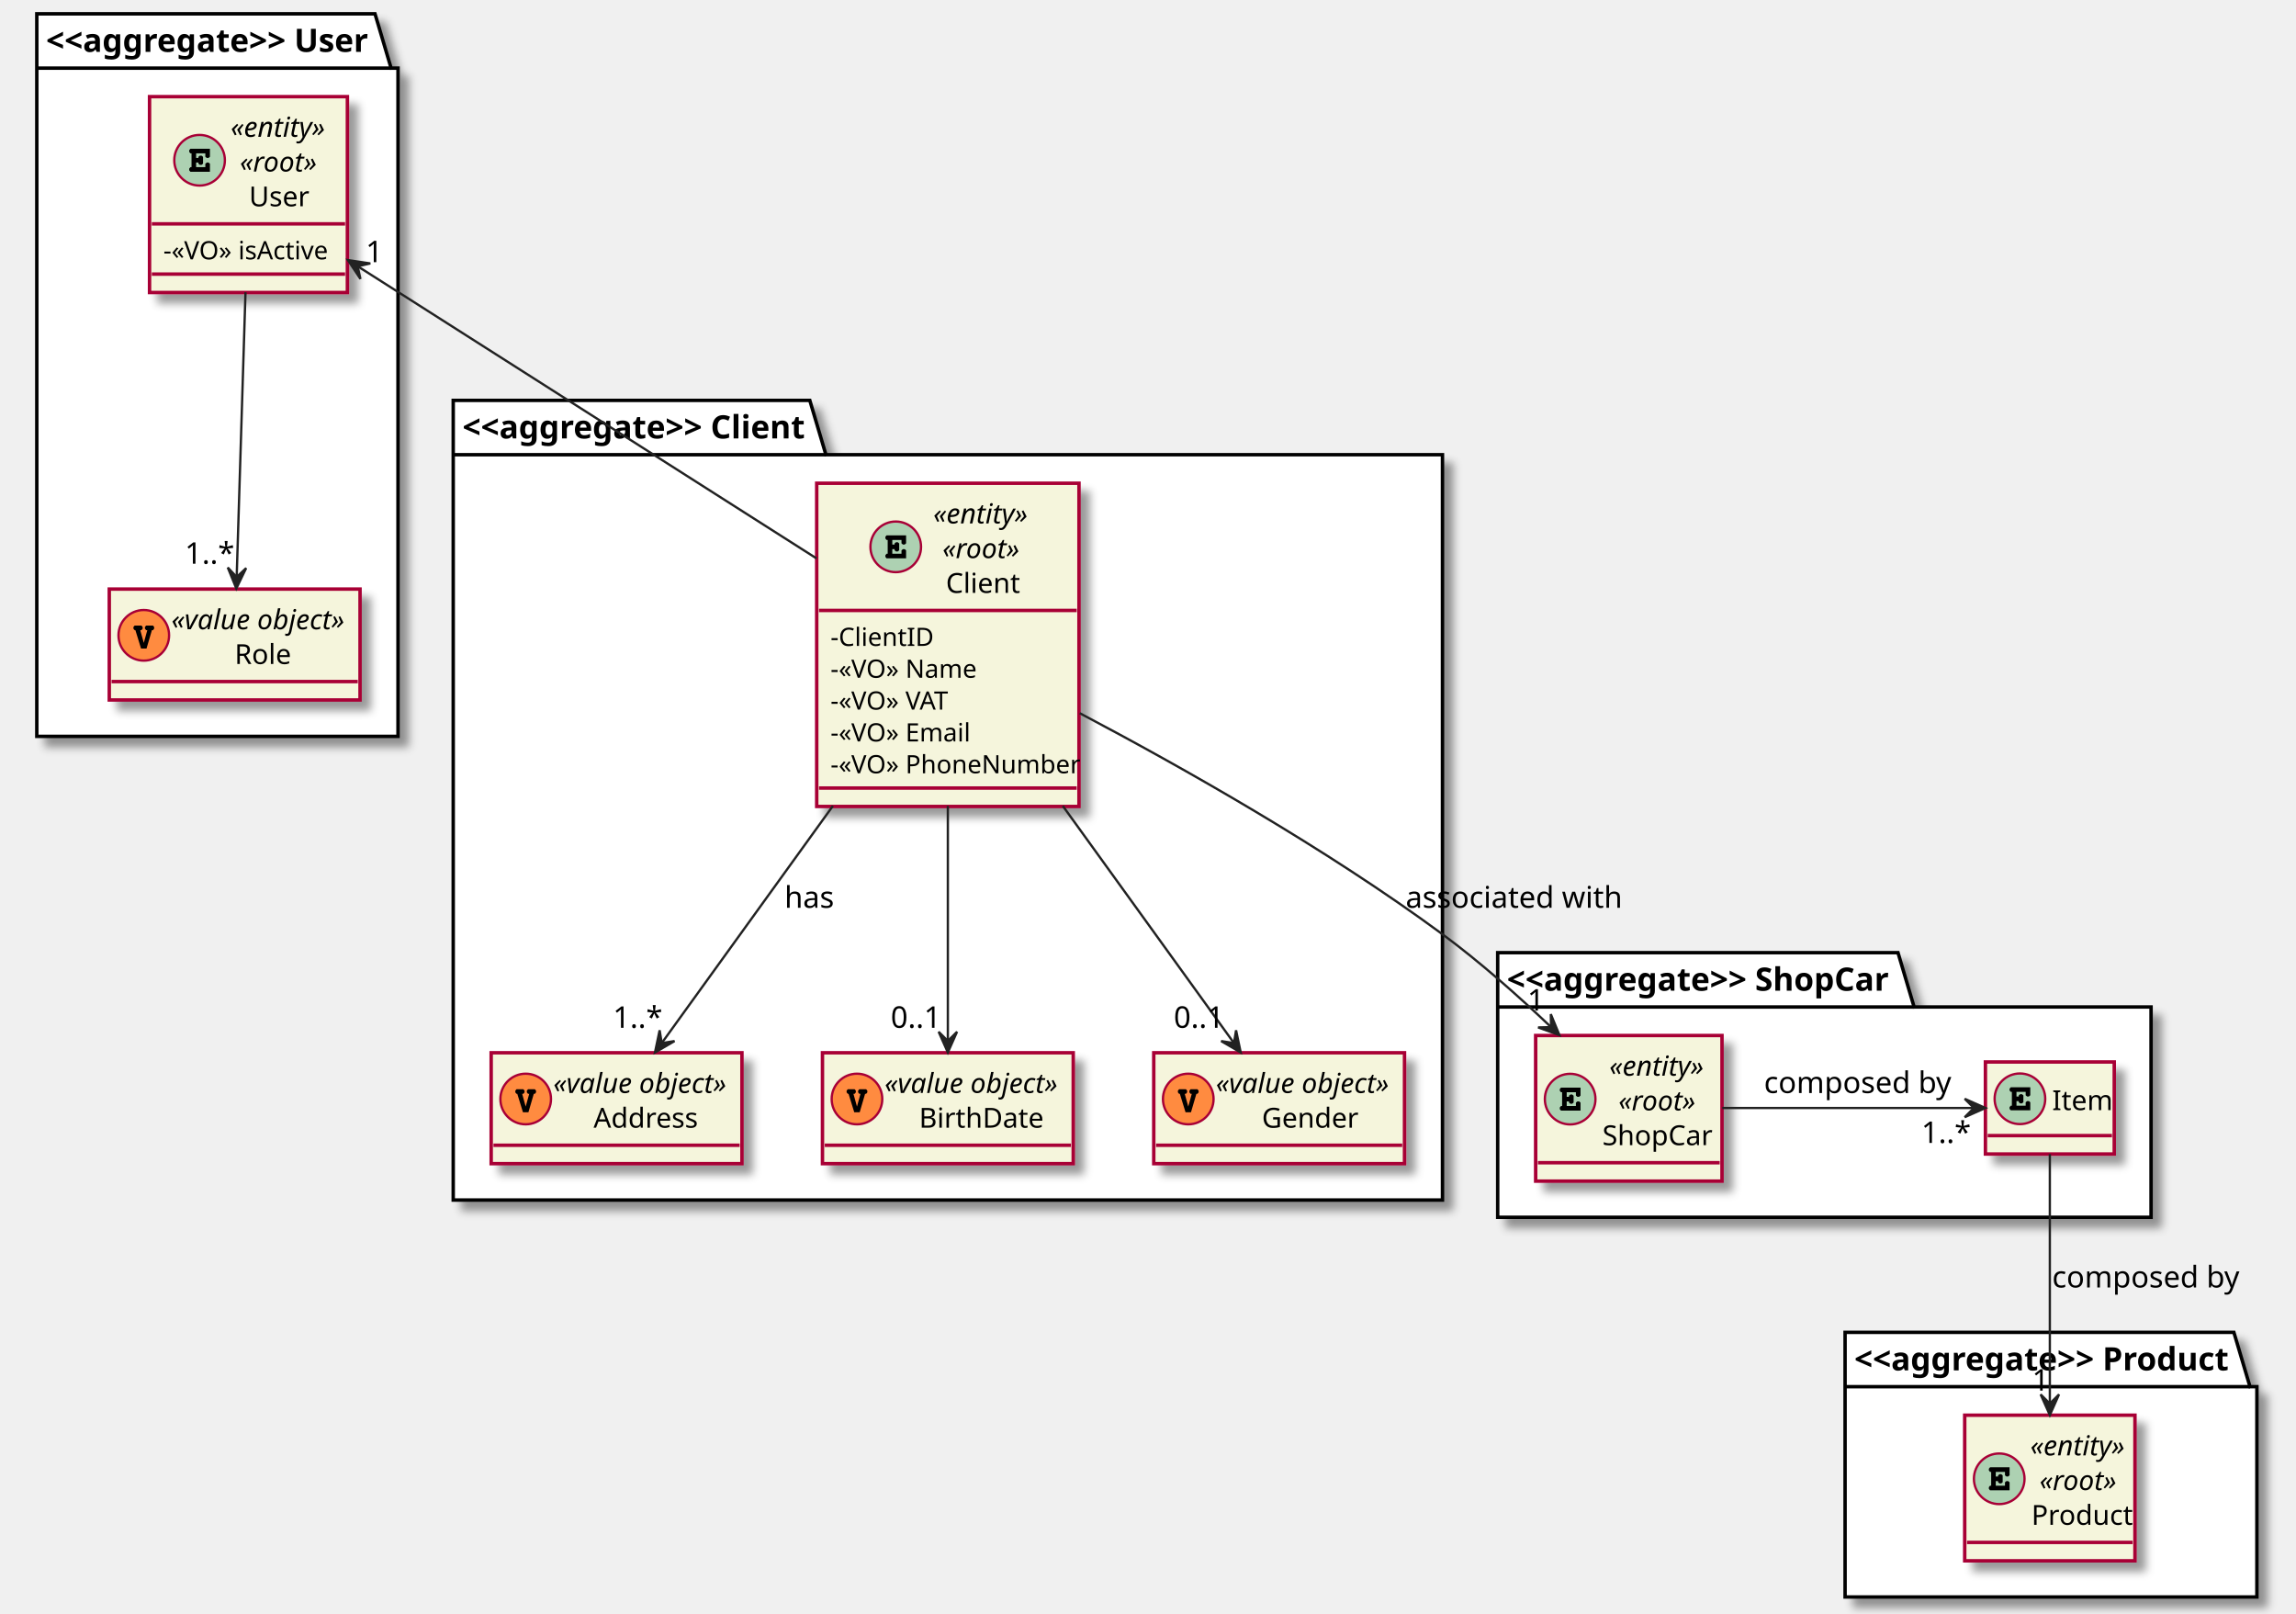
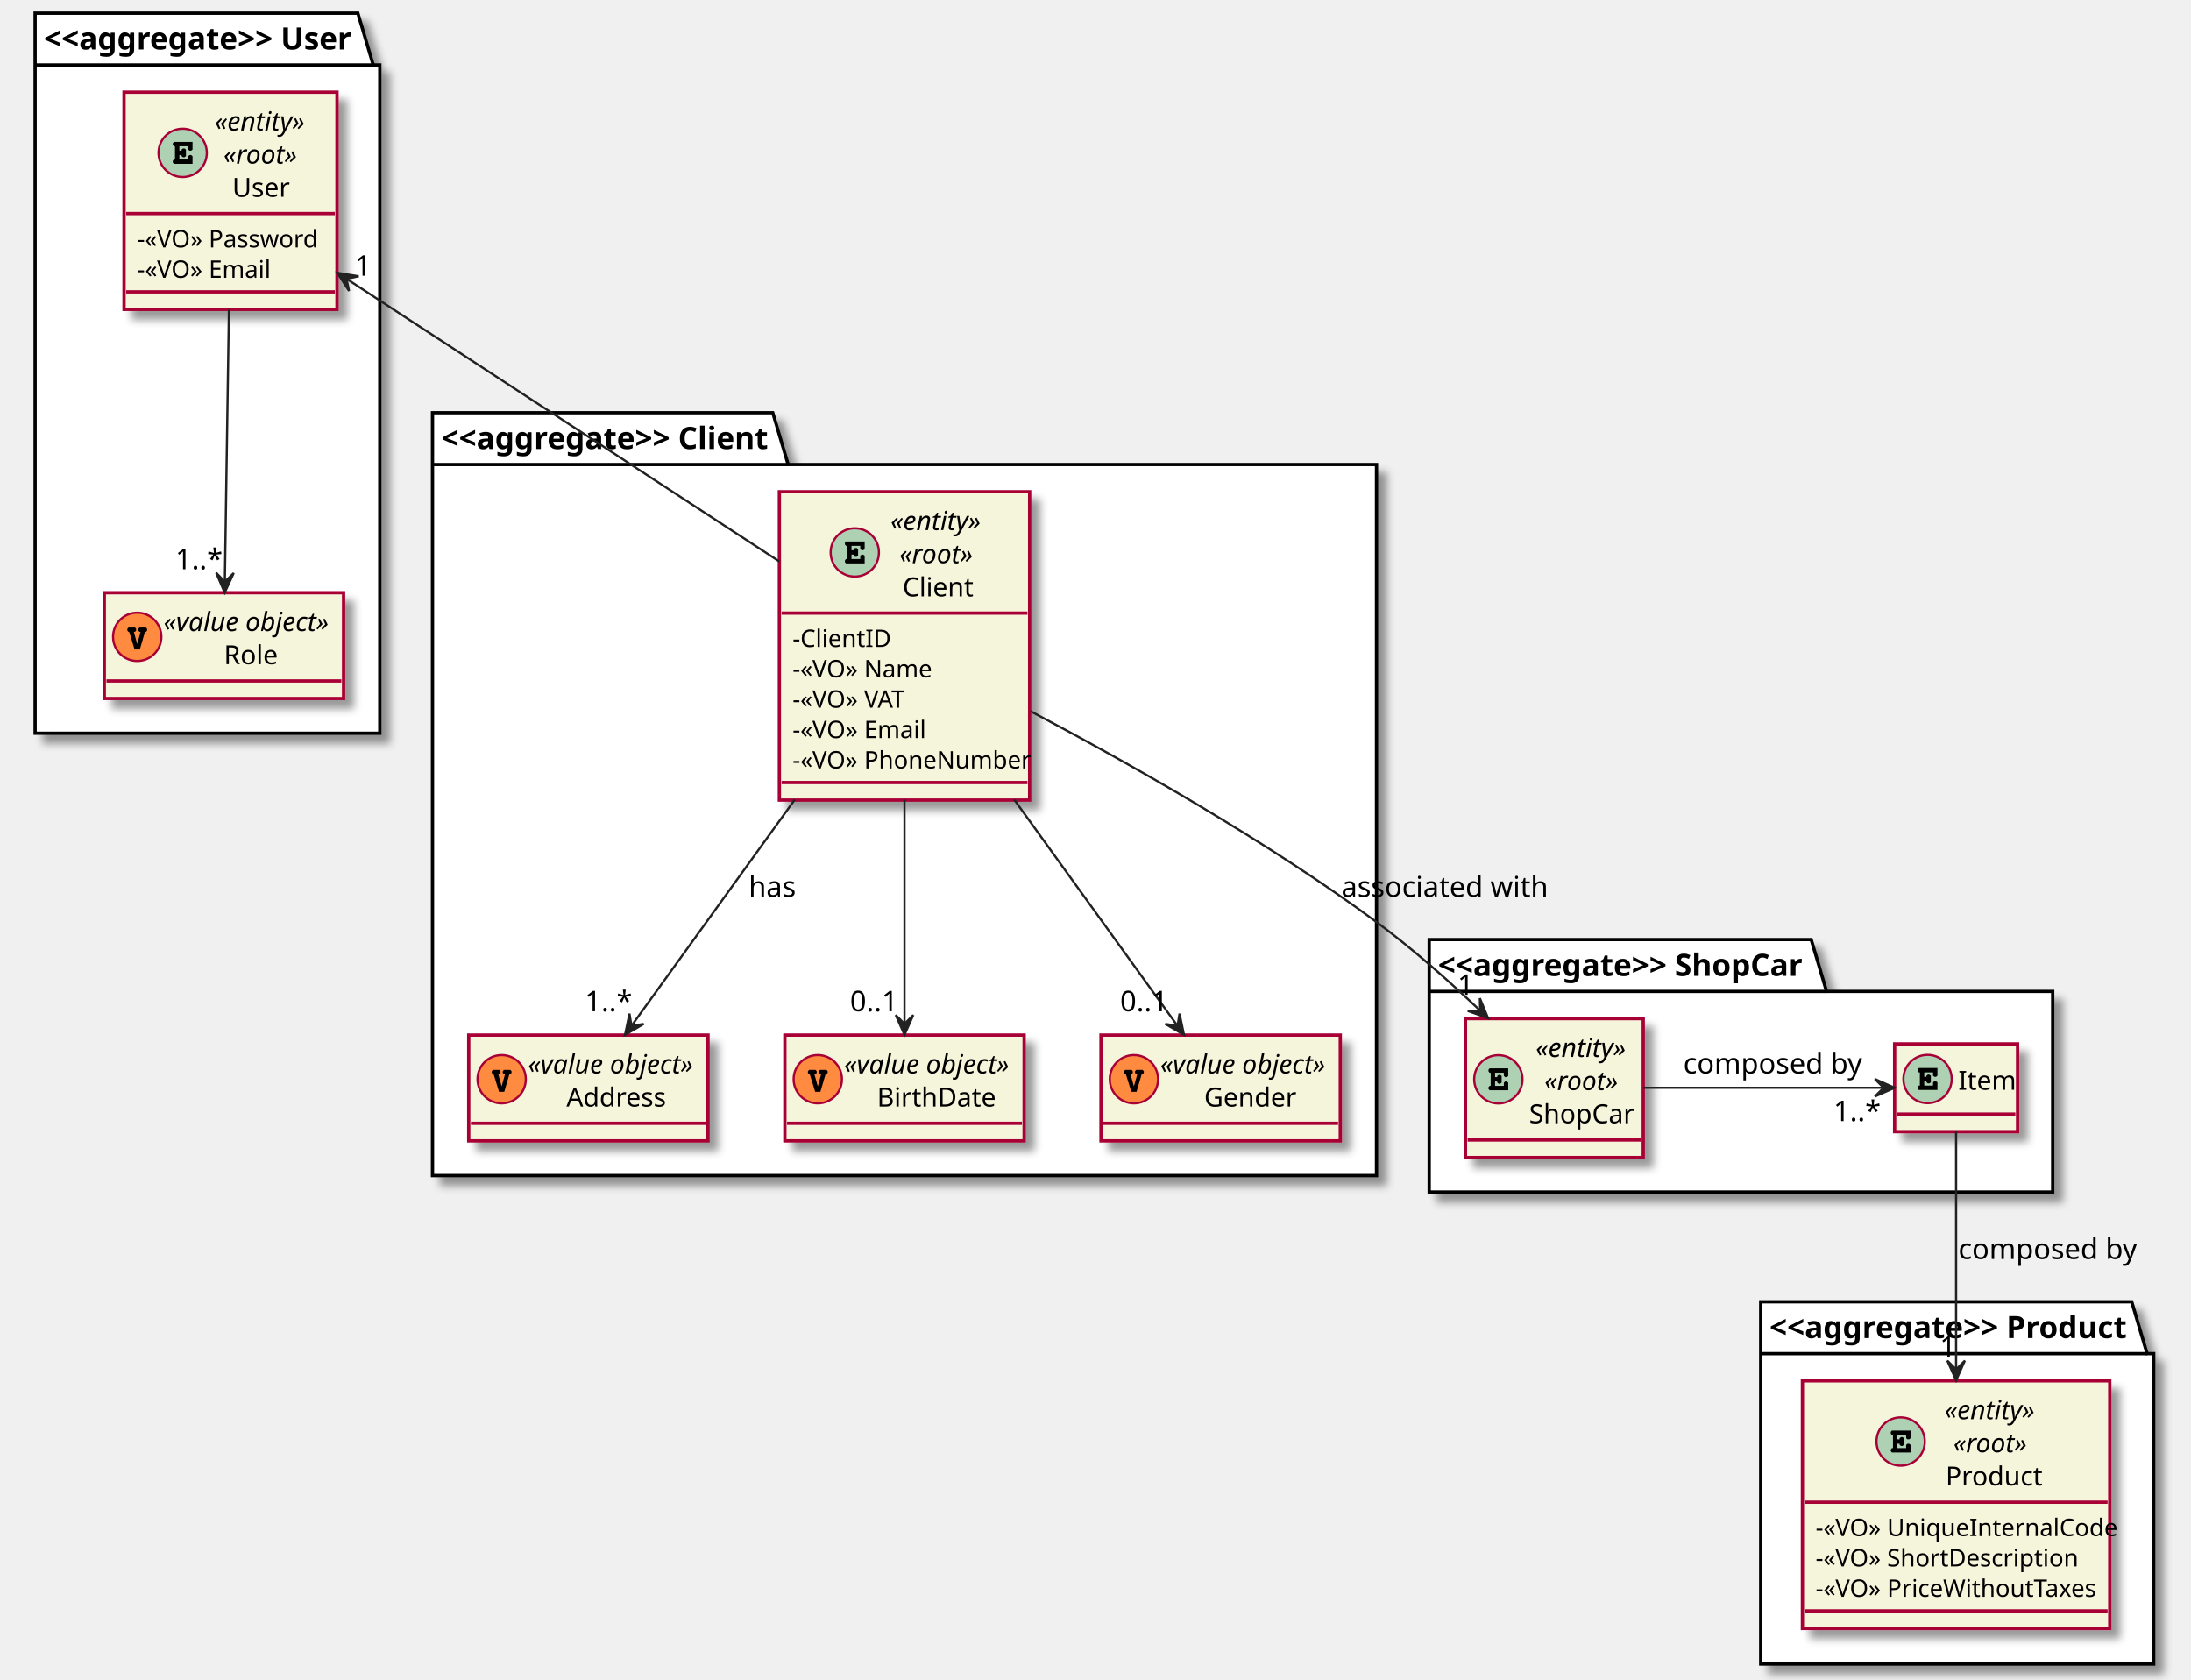
- <svg xmlns="http://www.w3.org/2000/svg" contentScriptType="application/ecmascript" contentStyleType="text/css" height="701px" preserveAspectRatio="none" style="width:998px;height:701px;" version="1.1" viewBox="0 0 998 701" width="998px" zoomAndPan="magnify">
+ <svg xmlns="http://www.w3.org/2000/svg" contentScriptType="application/ecmascript" contentStyleType="text/css" height="765px" preserveAspectRatio="none" style="width:998px;height:765px;" version="1.1" viewBox="0 0 998 765" width="998px" zoomAndPan="magnify">
  <defs>
-     <filter height="300%" id="fr0ctg2lsbfv1" width="300%" x="-1" y="-1">
+     <filter height="300%" id="fltja8o0c5t4n" width="300%" x="-1" y="-1">
      <feGaussianBlur result="blurOut" stdDeviation="2.0" />
      <feColorMatrix in="blurOut" result="blurOut2" type="matrix" values="0 0 0 0 0 0 0 0 0 0 0 0 0 0 0 0 0 0 .4 0" />
      <feOffset dx="4.0" dy="4.0" in="blurOut2" result="blurOut3" />
      <feBlend in="SourceGraphic" in2="blurOut3" mode="normal" />
    </filter>
  </defs>
  <g>
-     <polygon fill="#FFFFFF" filter="url(#fr0ctg2lsbfv1)" points="16,6,163,6,170,29.609,173,29.609,173,320,16,320,16,6" style="stroke:#000000;stroke-width:1.5;" />
+     <polygon fill="#FFFFFF" filter="url(#fltja8o0c5t4n)" points="16,6,163,6,170,29.609,173,29.609,173,334,16,334,16,6" style="stroke:#000000;stroke-width:1.5;" />
    <line style="stroke:#000000;stroke-width:1.5;" x1="16" x2="170" y1="29.609" y2="29.609" />
    <text fill="#000000" font-family="sans-serif" font-size="14" font-weight="bold" lengthAdjust="spacing" textLength="141" x="20" y="22.533">&lt;&lt;aggregate&gt;&gt; User</text>
-     <polygon fill="#FFFFFF" filter="url(#fr0ctg2lsbfv1)" points="197,174,352,174,359,197.609,627,197.609,627,521.5,197,521.5,197,174" style="stroke:#000000;stroke-width:1.5;" />
-     <line style="stroke:#000000;stroke-width:1.5;" x1="197" x2="359" y1="197.609" y2="197.609" />
-     <text fill="#000000" font-family="sans-serif" font-size="14" font-weight="bold" lengthAdjust="spacing" textLength="149" x="201" y="190.533">&lt;&lt;aggregate&gt;&gt; Client</text>
-     <polygon fill="#FFFFFF" filter="url(#fr0ctg2lsbfv1)" points="651,414,825,414,832,437.609,935,437.609,935,529,651,529,651,414" style="stroke:#000000;stroke-width:1.5;" />
-     <line style="stroke:#000000;stroke-width:1.5;" x1="651" x2="832" y1="437.609" y2="437.609" />
-     <text fill="#000000" font-family="sans-serif" font-size="14" font-weight="bold" lengthAdjust="spacing" textLength="168" x="655" y="430.533">&lt;&lt;aggregate&gt;&gt; ShopCar</text>
-     <polygon fill="#FFFFFF" filter="url(#fr0ctg2lsbfv1)" points="802,579,971,579,978,602.609,981,602.609,981,694,802,694,802,579" style="stroke:#000000;stroke-width:1.5;" />
-     <line style="stroke:#000000;stroke-width:1.5;" x1="802" x2="978" y1="602.609" y2="602.609" />
-     <text fill="#000000" font-family="sans-serif" font-size="14" font-weight="bold" lengthAdjust="spacing" textLength="163" x="806" y="595.533">&lt;&lt;aggregate&gt;&gt; Product</text>
-     <rect codeLine="15" fill="#F5F5DC" filter="url(#fr0ctg2lsbfv1)" height="85.117" id="User" style="stroke:#A80036;stroke-width:1.5;" width="86" x="65" y="42" />
-     <ellipse cx="86.75" cy="69.641" fill="#ADD1B2" rx="11" ry="11" style="stroke:#A80036;stroke-width:1.0;" />
-     <path d="M85.25,70.641 L85.25,72.641 L89.25,72.641 L89.25,71.641 L89.25,71.156 L89.875,70.641 L90.25,70.641 L90.625,70.641 L91.25,71.156 L91.25,71.641 L91.25,74.641 L83.25,74.641 L82.766,74.641 L82.25,74.016 L82.25,73.641 L82.25,73.266 L82.766,72.641 L83.25,72.641 L83.25,72.641 L83.25,66.641 L83.25,66.641 L82.766,66.641 L82.25,66.016 L82.25,65.641 L82.25,65.266 L82.766,64.641 L83.25,64.641 L91.25,64.641 L91.25,67.641 L91.25,68.125 L90.625,68.641 L90.25,68.641 L89.875,68.641 L89.25,68.125 L89.25,67.641 L89.25,66.641 L85.25,66.641 L85.25,68.641 L86.25,68.641 L86.25,68.156 L86.25,68.156 L86.875,67.641 L87.25,67.641 L87.625,67.641 L88.25,68.156 L88.25,68.641 L88.25,70.641 L88.25,71.125 L87.625,71.641 L87.625,71.641 L87.25,71.641 L86.875,71.641 L86.25,71.125 L86.25,71.125 L86.25,70.641 L85.25,70.641 Z " fill="#000000" />
-     <text fill="#000000" font-family="sans-serif" font-size="12" font-style="italic" lengthAdjust="spacing" textLength="43" x="100.25" y="59.457">«entity»</text>
-     <text fill="#000000" font-family="sans-serif" font-size="12" font-style="italic" lengthAdjust="spacing" textLength="35" x="104.25" y="74.551">«root»</text>
-     <text fill="#000000" font-family="sans-serif" font-size="12" lengthAdjust="spacing" textLength="27" x="108.25" y="89.644">User</text>
-     <line style="stroke:#A80036;stroke-width:1.5;" x1="66" x2="150" y1="97.281" y2="97.281" />
-     <text fill="#000000" font-family="sans-serif" font-size="11" lengthAdjust="spacing" textLength="74" x="71" y="112.7">-«VO» isActive</text>
-     <line style="stroke:#A80036;stroke-width:1.5;" x1="66" x2="150" y1="119.117" y2="119.117" />
-     <rect codeLine="19" fill="#F5F5DC" filter="url(#fr0ctg2lsbfv1)" height="48.188" id="Role" style="stroke:#A80036;stroke-width:1.5;" width="109" x="47.5" y="256" />
-     <ellipse cx="62.5" cy="276.094" fill="#FF8B40" rx="11" ry="11" style="stroke:#A80036;stroke-width:1.0;" />
-     <path d="M62.5,279.375 L64.031,273.844 L64.031,273.844 L63.516,273.844 L63,273.219 L63,272.844 L63,272.469 L63.516,271.844 L64.031,271.844 L65.906,271.844 L66.484,271.844 L67,272.469 L67,272.844 L67,273.219 L66.484,273.844 L66.484,273.844 L66.031,273.844 L63.688,281.844 L61.312,281.844 L58.844,273.844 L58.516,273.844 L58.516,273.844 L58,273.219 L58,272.844 L58,272.469 L58.516,271.844 L59.094,271.844 L60.969,271.844 L61.484,271.844 L62,272.469 L62,272.844 L62,273.219 L61.484,273.844 L60.969,273.844 L60.969,273.844 L62.5,279.375 Z " fill="#000000" />
-     <text fill="#000000" font-family="sans-serif" font-size="12" font-style="italic" lengthAdjust="spacing" textLength="81" x="74.5" y="273.457">«value object»</text>
-     <text fill="#000000" font-family="sans-serif" font-size="12" lengthAdjust="spacing" textLength="26" x="102" y="288.551">Role</text>
-     <line style="stroke:#A80036;stroke-width:1.5;" x1="48.5" x2="155.5" y1="296.188" y2="296.188" />
-     <rect codeLine="28" fill="#F5F5DC" filter="url(#fr0ctg2lsbfv1)" height="140.461" id="Client" style="stroke:#A80036;stroke-width:1.5;" width="114" x="355" y="210" />
-     <ellipse cx="389.35" cy="237.641" fill="#ADD1B2" rx="11" ry="11" style="stroke:#A80036;stroke-width:1.0;" />
-     <path d="M387.85,238.641 L387.85,240.641 L391.85,240.641 L391.85,239.641 L391.85,239.156 L392.475,238.641 L392.85,238.641 L393.225,238.641 L393.85,239.156 L393.85,239.641 L393.85,242.641 L385.85,242.641 L385.366,242.641 L384.85,242.016 L384.85,241.641 L384.85,241.266 L385.366,240.641 L385.85,240.641 L385.85,240.641 L385.85,234.641 L385.85,234.641 L385.366,234.641 L384.85,234.016 L384.85,233.641 L384.85,233.266 L385.366,232.641 L385.85,232.641 L393.85,232.641 L393.85,235.641 L393.85,236.125 L393.225,236.641 L392.85,236.641 L392.475,236.641 L391.85,236.125 L391.85,235.641 L391.85,234.641 L387.85,234.641 L387.85,236.641 L388.85,236.641 L388.85,236.156 L388.85,236.156 L389.475,235.641 L389.85,235.641 L390.225,235.641 L390.85,236.156 L390.85,236.641 L390.85,238.641 L390.85,239.125 L390.225,239.641 L390.225,239.641 L389.85,239.641 L389.475,239.641 L388.85,239.125 L388.85,239.125 L388.85,238.641 L387.85,238.641 Z " fill="#000000" />
-     <text fill="#000000" font-family="sans-serif" font-size="12" font-style="italic" lengthAdjust="spacing" textLength="43" x="405.65" y="227.457">«entity»</text>
-     <text fill="#000000" font-family="sans-serif" font-size="12" font-style="italic" lengthAdjust="spacing" textLength="35" x="409.65" y="242.551">«root»</text>
-     <text fill="#000000" font-family="sans-serif" font-size="12" lengthAdjust="spacing" textLength="32" x="411.15" y="257.644">Client</text>
-     <line style="stroke:#A80036;stroke-width:1.5;" x1="356" x2="468" y1="265.281" y2="265.281" />
-     <text fill="#000000" font-family="sans-serif" font-size="11" lengthAdjust="spacing" textLength="39" x="361" y="280.7">-ClientID</text>
-     <text fill="#000000" font-family="sans-serif" font-size="11" lengthAdjust="spacing" textLength="62" x="361" y="294.536">-«VO» Name</text>
-     <text fill="#000000" font-family="sans-serif" font-size="11" lengthAdjust="spacing" textLength="57" x="361" y="308.372">-«VO» VAT</text>
-     <text fill="#000000" font-family="sans-serif" font-size="11" lengthAdjust="spacing" textLength="59" x="361" y="322.208">-«VO» Email</text>
-     <text fill="#000000" font-family="sans-serif" font-size="11" lengthAdjust="spacing" textLength="102" x="361" y="336.044">-«VO» PhoneNumber</text>
-     <line style="stroke:#A80036;stroke-width:1.5;" x1="356" x2="468" y1="342.461" y2="342.461" />
-     <rect codeLine="53" fill="#F5F5DC" filter="url(#fr0ctg2lsbfv1)" height="48.188" id="Address" style="stroke:#A80036;stroke-width:1.5;" width="109" x="213.5" y="457.5" />
-     <ellipse cx="228.5" cy="477.594" fill="#FF8B40" rx="11" ry="11" style="stroke:#A80036;stroke-width:1.0;" />
-     <path d="M228.5,480.875 L230.031,475.344 L230.031,475.344 L229.516,475.344 L229,474.719 L229,474.344 L229,473.969 L229.516,473.344 L230.031,473.344 L231.906,473.344 L232.484,473.344 L233,473.969 L233,474.344 L233,474.719 L232.484,475.344 L232.484,475.344 L232.031,475.344 L229.688,483.344 L227.312,483.344 L224.844,475.344 L224.516,475.344 L224.516,475.344 L224,474.719 L224,474.344 L224,473.969 L224.516,473.344 L225.094,473.344 L226.969,473.344 L227.484,473.344 L228,473.969 L228,474.344 L228,474.719 L227.484,475.344 L226.969,475.344 L226.969,475.344 L228.5,480.875 Z " fill="#000000" />
-     <text fill="#000000" font-family="sans-serif" font-size="12" font-style="italic" lengthAdjust="spacing" textLength="81" x="240.5" y="474.957">«value object»</text>
-     <text fill="#000000" font-family="sans-serif" font-size="12" lengthAdjust="spacing" textLength="46" x="258" y="490.051">Address</text>
-     <line style="stroke:#A80036;stroke-width:1.5;" x1="214.5" x2="321.5" y1="497.688" y2="497.688" />
-     <rect codeLine="51" fill="#F5F5DC" filter="url(#fr0ctg2lsbfv1)" height="48.188" id="BirthDate" style="stroke:#A80036;stroke-width:1.5;" width="109" x="357.5" y="457.5" />
-     <ellipse cx="372.5" cy="477.594" fill="#FF8B40" rx="11" ry="11" style="stroke:#A80036;stroke-width:1.0;" />
-     <path d="M372.5,480.875 L374.031,475.344 L374.031,475.344 L373.516,475.344 L373,474.719 L373,474.344 L373,473.969 L373.516,473.344 L374.031,473.344 L375.906,473.344 L376.484,473.344 L377,473.969 L377,474.344 L377,474.719 L376.484,475.344 L376.484,475.344 L376.031,475.344 L373.688,483.344 L371.312,483.344 L368.844,475.344 L368.516,475.344 L368.516,475.344 L368,474.719 L368,474.344 L368,473.969 L368.516,473.344 L369.094,473.344 L370.969,473.344 L371.484,473.344 L372,473.969 L372,474.344 L372,474.719 L371.484,475.344 L370.969,475.344 L370.969,475.344 L372.5,480.875 Z " fill="#000000" />
-     <text fill="#000000" font-family="sans-serif" font-size="12" font-style="italic" lengthAdjust="spacing" textLength="81" x="384.5" y="474.957">«value object»</text>
-     <text fill="#000000" font-family="sans-serif" font-size="12" lengthAdjust="spacing" textLength="51" x="399.5" y="490.051">BirthDate</text>
-     <line style="stroke:#A80036;stroke-width:1.5;" x1="358.5" x2="465.5" y1="497.688" y2="497.688" />
-     <rect codeLine="52" fill="#F5F5DC" filter="url(#fr0ctg2lsbfv1)" height="48.188" id="Gender" style="stroke:#A80036;stroke-width:1.5;" width="109" x="501.5" y="457.5" />
-     <ellipse cx="516.5" cy="477.594" fill="#FF8B40" rx="11" ry="11" style="stroke:#A80036;stroke-width:1.0;" />
-     <path d="M516.5,480.875 L518.031,475.344 L518.031,475.344 L517.516,475.344 L517,474.719 L517,474.344 L517,473.969 L517.516,473.344 L518.031,473.344 L519.906,473.344 L520.484,473.344 L521,473.969 L521,474.344 L521,474.719 L520.484,475.344 L520.484,475.344 L520.031,475.344 L517.688,483.344 L515.312,483.344 L512.844,475.344 L512.516,475.344 L512.516,475.344 L512,474.719 L512,474.344 L512,473.969 L512.516,473.344 L513.094,473.344 L514.969,473.344 L515.484,473.344 L516,473.969 L516,474.344 L516,474.719 L515.484,475.344 L514.969,475.344 L514.969,475.344 L516.5,480.875 Z " fill="#000000" />
-     <text fill="#000000" font-family="sans-serif" font-size="12" font-style="italic" lengthAdjust="spacing" textLength="81" x="528.5" y="474.957">«value object»</text>
-     <text fill="#000000" font-family="sans-serif" font-size="12" lengthAdjust="spacing" textLength="41" x="548.5" y="490.051">Gender</text>
-     <line style="stroke:#A80036;stroke-width:1.5;" x1="502.5" x2="609.5" y1="497.688" y2="497.688" />
-     <rect codeLine="43" fill="#F5F5DC" filter="url(#fr0ctg2lsbfv1)" height="63.281" id="ShopCar" style="stroke:#A80036;stroke-width:1.5;" width="81" x="667.5" y="450" />
-     <ellipse cx="682.5" cy="477.641" fill="#ADD1B2" rx="11" ry="11" style="stroke:#A80036;stroke-width:1.0;" />
-     <path d="M681,478.641 L681,480.641 L685,480.641 L685,479.641 L685,479.156 L685.625,478.641 L686,478.641 L686.375,478.641 L687,479.156 L687,479.641 L687,482.641 L679,482.641 L678.516,482.641 L678,482.016 L678,481.641 L678,481.266 L678.516,480.641 L679,480.641 L679,480.641 L679,474.641 L679,474.641 L678.516,474.641 L678,474.016 L678,473.641 L678,473.266 L678.516,472.641 L679,472.641 L687,472.641 L687,475.641 L687,476.125 L686.375,476.641 L686,476.641 L685.625,476.641 L685,476.125 L685,475.641 L685,474.641 L681,474.641 L681,476.641 L682,476.641 L682,476.156 L682,476.156 L682.625,475.641 L683,475.641 L683.375,475.641 L684,476.156 L684,476.641 L684,478.641 L684,479.125 L683.375,479.641 L683.375,479.641 L683,479.641 L682.625,479.641 L682,479.125 L682,479.125 L682,478.641 L681,478.641 Z " fill="#000000" />
-     <text fill="#000000" font-family="sans-serif" font-size="12" font-style="italic" lengthAdjust="spacing" textLength="43" x="699.5" y="467.457">«entity»</text>
-     <text fill="#000000" font-family="sans-serif" font-size="12" font-style="italic" lengthAdjust="spacing" textLength="35" x="703.5" y="482.551">«root»</text>
-     <text fill="#000000" font-family="sans-serif" font-size="12" lengthAdjust="spacing" textLength="49" x="696.5" y="497.644">ShopCar</text>
-     <line style="stroke:#A80036;stroke-width:1.5;" x1="668.5" x2="747.5" y1="505.281" y2="505.281" />
-     <rect codeLine="40" fill="#F5F5DC" filter="url(#fr0ctg2lsbfv1)" height="40" id="Item" style="stroke:#A80036;stroke-width:1.5;" width="56" x="863" y="461.5" />
-     <ellipse cx="878" cy="477.5" fill="#ADD1B2" rx="11" ry="11" style="stroke:#A80036;stroke-width:1.0;" />
-     <path d="M876.5,478.5 L876.5,480.5 L880.5,480.5 L880.5,479.5 L880.5,479.016 L881.125,478.5 L881.5,478.5 L881.875,478.5 L882.5,479.016 L882.5,479.5 L882.5,482.5 L874.5,482.5 L874.016,482.5 L873.5,481.875 L873.5,481.5 L873.5,481.125 L874.016,480.5 L874.5,480.5 L874.5,480.5 L874.5,474.5 L874.5,474.5 L874.016,474.5 L873.5,473.875 L873.5,473.5 L873.5,473.125 L874.016,472.5 L874.5,472.5 L882.5,472.5 L882.5,475.5 L882.5,475.984 L881.875,476.5 L881.5,476.5 L881.125,476.5 L880.5,475.984 L880.5,475.5 L880.5,474.5 L876.5,474.5 L876.5,476.5 L877.5,476.5 L877.5,476.016 L877.5,476.016 L878.125,475.5 L878.5,475.5 L878.875,475.5 L879.5,476.016 L879.5,476.5 L879.5,478.5 L879.5,478.984 L878.875,479.5 L878.875,479.5 L878.5,479.5 L878.125,479.5 L877.5,478.984 L877.5,478.984 L877.5,478.5 L876.5,478.5 Z " fill="#000000" />
-     <text fill="#000000" font-family="sans-serif" font-size="12" lengthAdjust="spacing" textLength="24" x="892" y="482.41">Item</text>
-     <line style="stroke:#A80036;stroke-width:1.5;" x1="864" x2="918" y1="493.5" y2="493.5" />
-     <rect codeLine="49" fill="#F5F5DC" filter="url(#fr0ctg2lsbfv1)" height="63.281" id="Product" style="stroke:#A80036;stroke-width:1.5;" width="74" x="854" y="615" />
-     <ellipse cx="869" cy="642.641" fill="#ADD1B2" rx="11" ry="11" style="stroke:#A80036;stroke-width:1.0;" />
-     <path d="M867.5,643.641 L867.5,645.641 L871.5,645.641 L871.5,644.641 L871.5,644.156 L872.125,643.641 L872.5,643.641 L872.875,643.641 L873.5,644.156 L873.5,644.641 L873.5,647.641 L865.5,647.641 L865.016,647.641 L864.5,647.016 L864.5,646.641 L864.5,646.266 L865.016,645.641 L865.5,645.641 L865.5,645.641 L865.5,639.641 L865.5,639.641 L865.016,639.641 L864.5,639.016 L864.5,638.641 L864.5,638.266 L865.016,637.641 L865.5,637.641 L873.5,637.641 L873.5,640.641 L873.5,641.125 L872.875,641.641 L872.5,641.641 L872.125,641.641 L871.5,641.125 L871.5,640.641 L871.5,639.641 L867.5,639.641 L867.5,641.641 L868.5,641.641 L868.5,641.156 L868.5,641.156 L869.125,640.641 L869.5,640.641 L869.875,640.641 L870.5,641.156 L870.5,641.641 L870.5,643.641 L870.5,644.125 L869.875,644.641 L869.875,644.641 L869.5,644.641 L869.125,644.641 L868.5,644.125 L868.5,644.125 L868.5,643.641 L867.5,643.641 Z " fill="#000000" />
-     <text fill="#000000" font-family="sans-serif" font-size="12" font-style="italic" lengthAdjust="spacing" textLength="43" x="882.5" y="632.457">«entity»</text>
-     <text fill="#000000" font-family="sans-serif" font-size="12" font-style="italic" lengthAdjust="spacing" textLength="35" x="886.5" y="647.551">«root»</text>
-     <text fill="#000000" font-family="sans-serif" font-size="12" lengthAdjust="spacing" textLength="42" x="883" y="662.644">Product</text>
-     <line style="stroke:#A80036;stroke-width:1.5;" x1="855" x2="927" y1="670.281" y2="670.281" />
-     <path codeLine="55" d="M155.7,115.86 C209.63,150.19 297.39,206.05 354.92,242.67 " fill="none" id="User-backto-Client" style="stroke:#222222;stroke-width:1.0;" />
-     <polygon fill="#222222" points="151.23,113.02,156.67,121.23,155.446,115.707,160.97,114.484,151.23,113.02" style="stroke:#222222;stroke-width:1.0;" />
-     <text fill="#000000" font-family="sans-serif" font-size="13" lengthAdjust="spacing" textLength="7" x="158.97" y="113.933">1</text>
-     <path codeLine="57" d="M362.04,350.22 C336.44,385.68 306.73,426.85 287.66,453.26 " fill="none" id="Client-to-Address" style="stroke:#222222;stroke-width:1.0;" />
-     <polygon fill="#222222" points="284.7,457.37,293.211,452.414,287.626,453.316,286.724,447.731,284.7,457.37" style="stroke:#222222;stroke-width:1.0;" />
-     <text fill="#000000" font-family="sans-serif" font-size="13" lengthAdjust="spacing" textLength="21" x="341" y="394.495">has</text>
-     <text fill="#000000" font-family="sans-serif" font-size="13" lengthAdjust="spacing" textLength="20" x="266.417" y="446.653">1..*</text>
-     <path codeLine="58" d="M412,350.22 C412,385.24 412,425.83 412,452.27 " fill="none" id="Client-to-BirthDate" style="stroke:#222222;stroke-width:1.0;" />
-     <polygon fill="#222222" points="412,457.37,416,448.37,412,452.37,408,448.37,412,457.37" style="stroke:#222222;stroke-width:1.0;" />
-     <text fill="#000000" font-family="sans-serif" font-size="13" lengthAdjust="spacing" textLength="22" x="387.181" y="446.653">0..1</text>
-     <path codeLine="59" d="M461.96,350.22 C487.56,385.68 517.27,426.85 536.34,453.26 " fill="none" id="Client-to-Gender" style="stroke:#222222;stroke-width:1.0;" />
-     <polygon fill="#222222" points="539.3,457.37,537.276,447.731,536.374,453.316,530.789,452.414,539.3,457.37" style="stroke:#222222;stroke-width:1.0;" />
-     <text fill="#000000" font-family="sans-serif" font-size="13" lengthAdjust="spacing" textLength="22" x="510.202" y="446.653">0..1</text>
-     <path codeLine="61" d="M106.71,127.01 C105.56,164.33 103.89,218.13 102.88,250.7 " fill="none" id="User-to-Role" style="stroke:#222222;stroke-width:1.0;" />
-     <polygon fill="#222222" points="102.72,255.74,107.001,246.87,102.877,250.743,99.005,246.619,102.72,255.74" style="stroke:#222222;stroke-width:1.0;" />
-     <text fill="#000000" font-family="sans-serif" font-size="13" lengthAdjust="spacing" textLength="20" x="80.342" y="244.989">1..*</text>
-     <path codeLine="63" d="M748.61,481.5 C781.46,481.5 827.14,481.5 857.82,481.5 " fill="none" id="ShopCar-to-Item" style="stroke:#222222;stroke-width:1.0;" />
-     <polygon fill="#222222" points="862.99,481.5,853.99,477.5,857.99,481.5,853.99,485.5,862.99,481.5" style="stroke:#222222;stroke-width:1.0;" />
-     <text fill="#000000" font-family="sans-serif" font-size="13" lengthAdjust="spacing" textLength="78" x="766.75" y="474.995">composed by</text>
-     <text fill="#000000" font-family="sans-serif" font-size="13" lengthAdjust="spacing" textLength="20" x="835.15" y="496.681">1..*</text>
-     <path codeLine="64" d="M469.33,309.93 C513.89,333.45 576.43,368.73 627,406 C643.31,418.02 660,432.86 673.97,446.13 " fill="none" id="Client-to-ShopCar" style="stroke:#222222;stroke-width:1.0;" />
-     <polygon fill="#222222" points="677.83,449.82,674.091,440.708,674.217,446.364,668.561,446.49,677.83,449.82" style="stroke:#222222;stroke-width:1.0;" />
-     <text fill="#000000" font-family="sans-serif" font-size="13" lengthAdjust="spacing" textLength="90" x="611" y="394.495">associated with</text>
-     <text fill="#000000" font-family="sans-serif" font-size="13" lengthAdjust="spacing" textLength="7" x="663.886" y="439.138">1</text>
-     <path codeLine="65" d="M891,501.52 C891,527.98 891,576.42 891,609.75 " fill="none" id="Item-to-Product" style="stroke:#222222;stroke-width:1.0;" />
-     <polygon fill="#222222" points="891,614.96,895,605.96,891,609.96,887,605.96,891,614.96" style="stroke:#222222;stroke-width:1.0;" />
-     <text fill="#000000" font-family="sans-serif" font-size="13" lengthAdjust="spacing" textLength="78" x="892" y="559.495">composed by</text>
-     <text fill="#000000" font-family="sans-serif" font-size="13" lengthAdjust="spacing" textLength="7" x="883.278" y="604.307">1</text>
+     <polygon fill="#FFFFFF" filter="url(#fltja8o0c5t4n)" points="197,188,352,188,359,211.609,627,211.609,627,535.5,197,535.5,197,188" style="stroke:#000000;stroke-width:1.5;" />
+     <line style="stroke:#000000;stroke-width:1.5;" x1="197" x2="359" y1="211.609" y2="211.609" />
+     <text fill="#000000" font-family="sans-serif" font-size="14" font-weight="bold" lengthAdjust="spacing" textLength="149" x="201" y="204.533">&lt;&lt;aggregate&gt;&gt; Client</text>
+     <polygon fill="#FFFFFF" filter="url(#fltja8o0c5t4n)" points="651,428,825,428,832,451.609,935,451.609,935,543,651,543,651,428" style="stroke:#000000;stroke-width:1.5;" />
+     <line style="stroke:#000000;stroke-width:1.5;" x1="651" x2="832" y1="451.609" y2="451.609" />
+     <text fill="#000000" font-family="sans-serif" font-size="14" font-weight="bold" lengthAdjust="spacing" textLength="168" x="655" y="444.533">&lt;&lt;aggregate&gt;&gt; ShopCar</text>
+     <polygon fill="#FFFFFF" filter="url(#fltja8o0c5t4n)" points="802,593,971,593,978,616.609,981,616.609,981,758,802,758,802,593" style="stroke:#000000;stroke-width:1.5;" />
+     <line style="stroke:#000000;stroke-width:1.5;" x1="802" x2="978" y1="616.609" y2="616.609" />
+     <text fill="#000000" font-family="sans-serif" font-size="14" font-weight="bold" lengthAdjust="spacing" textLength="163" x="806" y="609.533">&lt;&lt;aggregate&gt;&gt; Product</text>
+     <rect codeLine="15" fill="#F5F5DC" filter="url(#fltja8o0c5t4n)" height="98.953" id="User" style="stroke:#A80036;stroke-width:1.5;" width="97" x="56.5" y="42" />
+     <ellipse cx="83.2" cy="69.641" fill="#ADD1B2" rx="11" ry="11" style="stroke:#A80036;stroke-width:1.0;" />
+     <path d="M81.7,70.641 L81.7,72.641 L85.7,72.641 L85.7,71.641 L85.7,71.156 L86.325,70.641 L86.7,70.641 L87.075,70.641 L87.7,71.156 L87.7,71.641 L87.7,74.641 L79.7,74.641 L79.216,74.641 L78.7,74.016 L78.7,73.641 L78.7,73.266 L79.216,72.641 L79.7,72.641 L79.7,72.641 L79.7,66.641 L79.7,66.641 L79.216,66.641 L78.7,66.016 L78.7,65.641 L78.7,65.266 L79.216,64.641 L79.7,64.641 L87.7,64.641 L87.7,67.641 L87.7,68.125 L87.075,68.641 L86.7,68.641 L86.325,68.641 L85.7,68.125 L85.7,67.641 L85.7,66.641 L81.7,66.641 L81.7,68.641 L82.7,68.641 L82.7,68.156 L82.7,68.156 L83.325,67.641 L83.7,67.641 L84.075,67.641 L84.7,68.156 L84.7,68.641 L84.7,70.641 L84.7,71.125 L84.075,71.641 L84.075,71.641 L83.7,71.641 L83.325,71.641 L82.7,71.125 L82.7,71.125 L82.7,70.641 L81.7,70.641 Z " fill="#000000" />
+     <text fill="#000000" font-family="sans-serif" font-size="12" font-style="italic" lengthAdjust="spacing" textLength="43" x="97.8" y="59.457">«entity»</text>
+     <text fill="#000000" font-family="sans-serif" font-size="12" font-style="italic" lengthAdjust="spacing" textLength="35" x="101.8" y="74.551">«root»</text>
+     <text fill="#000000" font-family="sans-serif" font-size="12" lengthAdjust="spacing" textLength="27" x="105.8" y="89.644">User</text>
+     <line style="stroke:#A80036;stroke-width:1.5;" x1="57.5" x2="152.5" y1="97.281" y2="97.281" />
+     <text fill="#000000" font-family="sans-serif" font-size="11" lengthAdjust="spacing" textLength="85" x="62.5" y="112.7">-«VO» Password</text>
+     <text fill="#000000" font-family="sans-serif" font-size="11" lengthAdjust="spacing" textLength="59" x="62.5" y="126.536">-«VO» Email</text>
+     <line style="stroke:#A80036;stroke-width:1.5;" x1="57.5" x2="152.5" y1="132.953" y2="132.953" />
+     <rect codeLine="20" fill="#F5F5DC" filter="url(#fltja8o0c5t4n)" height="48.188" id="Role" style="stroke:#A80036;stroke-width:1.5;" width="109" x="47.5" y="270" />
+     <ellipse cx="62.5" cy="290.094" fill="#FF8B40" rx="11" ry="11" style="stroke:#A80036;stroke-width:1.0;" />
+     <path d="M62.5,293.375 L64.031,287.844 L64.031,287.844 L63.516,287.844 L63,287.219 L63,286.844 L63,286.469 L63.516,285.844 L64.031,285.844 L65.906,285.844 L66.484,285.844 L67,286.469 L67,286.844 L67,287.219 L66.484,287.844 L66.484,287.844 L66.031,287.844 L63.688,295.844 L61.312,295.844 L58.844,287.844 L58.516,287.844 L58.516,287.844 L58,287.219 L58,286.844 L58,286.469 L58.516,285.844 L59.094,285.844 L60.969,285.844 L61.484,285.844 L62,286.469 L62,286.844 L62,287.219 L61.484,287.844 L60.969,287.844 L60.969,287.844 L62.5,293.375 Z " fill="#000000" />
+     <text fill="#000000" font-family="sans-serif" font-size="12" font-style="italic" lengthAdjust="spacing" textLength="81" x="74.5" y="287.457">«value object»</text>
+     <text fill="#000000" font-family="sans-serif" font-size="12" lengthAdjust="spacing" textLength="26" x="102" y="302.551">Role</text>
+     <line style="stroke:#A80036;stroke-width:1.5;" x1="48.5" x2="155.5" y1="310.188" y2="310.188" />
+     <rect codeLine="29" fill="#F5F5DC" filter="url(#fltja8o0c5t4n)" height="140.461" id="Client" style="stroke:#A80036;stroke-width:1.5;" width="114" x="355" y="224" />
+     <ellipse cx="389.35" cy="251.641" fill="#ADD1B2" rx="11" ry="11" style="stroke:#A80036;stroke-width:1.0;" />
+     <path d="M387.85,252.641 L387.85,254.641 L391.85,254.641 L391.85,253.641 L391.85,253.156 L392.475,252.641 L392.85,252.641 L393.225,252.641 L393.85,253.156 L393.85,253.641 L393.85,256.641 L385.85,256.641 L385.366,256.641 L384.85,256.016 L384.85,255.641 L384.85,255.266 L385.366,254.641 L385.85,254.641 L385.85,254.641 L385.85,248.641 L385.85,248.641 L385.366,248.641 L384.85,248.016 L384.85,247.641 L384.85,247.266 L385.366,246.641 L385.85,246.641 L393.85,246.641 L393.85,249.641 L393.85,250.125 L393.225,250.641 L392.85,250.641 L392.475,250.641 L391.85,250.125 L391.85,249.641 L391.85,248.641 L387.85,248.641 L387.85,250.641 L388.85,250.641 L388.85,250.156 L388.85,250.156 L389.475,249.641 L389.85,249.641 L390.225,249.641 L390.85,250.156 L390.85,250.641 L390.85,252.641 L390.85,253.125 L390.225,253.641 L390.225,253.641 L389.85,253.641 L389.475,253.641 L388.85,253.125 L388.85,253.125 L388.85,252.641 L387.85,252.641 Z " fill="#000000" />
+     <text fill="#000000" font-family="sans-serif" font-size="12" font-style="italic" lengthAdjust="spacing" textLength="43" x="405.65" y="241.457">«entity»</text>
+     <text fill="#000000" font-family="sans-serif" font-size="12" font-style="italic" lengthAdjust="spacing" textLength="35" x="409.65" y="256.551">«root»</text>
+     <text fill="#000000" font-family="sans-serif" font-size="12" lengthAdjust="spacing" textLength="32" x="411.15" y="271.644">Client</text>
+     <line style="stroke:#A80036;stroke-width:1.5;" x1="356" x2="468" y1="279.281" y2="279.281" />
+     <text fill="#000000" font-family="sans-serif" font-size="11" lengthAdjust="spacing" textLength="39" x="361" y="294.7">-ClientID</text>
+     <text fill="#000000" font-family="sans-serif" font-size="11" lengthAdjust="spacing" textLength="62" x="361" y="308.536">-«VO» Name</text>
+     <text fill="#000000" font-family="sans-serif" font-size="11" lengthAdjust="spacing" textLength="57" x="361" y="322.372">-«VO» VAT</text>
+     <text fill="#000000" font-family="sans-serif" font-size="11" lengthAdjust="spacing" textLength="59" x="361" y="336.208">-«VO» Email</text>
+     <text fill="#000000" font-family="sans-serif" font-size="11" lengthAdjust="spacing" textLength="102" x="361" y="350.044">-«VO» PhoneNumber</text>
+     <line style="stroke:#A80036;stroke-width:1.5;" x1="356" x2="468" y1="356.461" y2="356.461" />
+     <rect codeLine="54" fill="#F5F5DC" filter="url(#fltja8o0c5t4n)" height="48.188" id="Address" style="stroke:#A80036;stroke-width:1.5;" width="109" x="213.5" y="471.5" />
+     <ellipse cx="228.5" cy="491.594" fill="#FF8B40" rx="11" ry="11" style="stroke:#A80036;stroke-width:1.0;" />
+     <path d="M228.5,494.875 L230.031,489.344 L230.031,489.344 L229.516,489.344 L229,488.719 L229,488.344 L229,487.969 L229.516,487.344 L230.031,487.344 L231.906,487.344 L232.484,487.344 L233,487.969 L233,488.344 L233,488.719 L232.484,489.344 L232.484,489.344 L232.031,489.344 L229.688,497.344 L227.312,497.344 L224.844,489.344 L224.516,489.344 L224.516,489.344 L224,488.719 L224,488.344 L224,487.969 L224.516,487.344 L225.094,487.344 L226.969,487.344 L227.484,487.344 L228,487.969 L228,488.344 L228,488.719 L227.484,489.344 L226.969,489.344 L226.969,489.344 L228.5,494.875 Z " fill="#000000" />
+     <text fill="#000000" font-family="sans-serif" font-size="12" font-style="italic" lengthAdjust="spacing" textLength="81" x="240.5" y="488.957">«value object»</text>
+     <text fill="#000000" font-family="sans-serif" font-size="12" lengthAdjust="spacing" textLength="46" x="258" y="504.051">Address</text>
+     <line style="stroke:#A80036;stroke-width:1.5;" x1="214.5" x2="321.5" y1="511.688" y2="511.688" />
+     <rect codeLine="52" fill="#F5F5DC" filter="url(#fltja8o0c5t4n)" height="48.188" id="BirthDate" style="stroke:#A80036;stroke-width:1.5;" width="109" x="357.5" y="471.5" />
+     <ellipse cx="372.5" cy="491.594" fill="#FF8B40" rx="11" ry="11" style="stroke:#A80036;stroke-width:1.0;" />
+     <path d="M372.5,494.875 L374.031,489.344 L374.031,489.344 L373.516,489.344 L373,488.719 L373,488.344 L373,487.969 L373.516,487.344 L374.031,487.344 L375.906,487.344 L376.484,487.344 L377,487.969 L377,488.344 L377,488.719 L376.484,489.344 L376.484,489.344 L376.031,489.344 L373.688,497.344 L371.312,497.344 L368.844,489.344 L368.516,489.344 L368.516,489.344 L368,488.719 L368,488.344 L368,487.969 L368.516,487.344 L369.094,487.344 L370.969,487.344 L371.484,487.344 L372,487.969 L372,488.344 L372,488.719 L371.484,489.344 L370.969,489.344 L370.969,489.344 L372.5,494.875 Z " fill="#000000" />
+     <text fill="#000000" font-family="sans-serif" font-size="12" font-style="italic" lengthAdjust="spacing" textLength="81" x="384.5" y="488.957">«value object»</text>
+     <text fill="#000000" font-family="sans-serif" font-size="12" lengthAdjust="spacing" textLength="51" x="399.5" y="504.051">BirthDate</text>
+     <line style="stroke:#A80036;stroke-width:1.5;" x1="358.5" x2="465.5" y1="511.688" y2="511.688" />
+     <rect codeLine="53" fill="#F5F5DC" filter="url(#fltja8o0c5t4n)" height="48.188" id="Gender" style="stroke:#A80036;stroke-width:1.5;" width="109" x="501.5" y="471.5" />
+     <ellipse cx="516.5" cy="491.594" fill="#FF8B40" rx="11" ry="11" style="stroke:#A80036;stroke-width:1.0;" />
+     <path d="M516.5,494.875 L518.031,489.344 L518.031,489.344 L517.516,489.344 L517,488.719 L517,488.344 L517,487.969 L517.516,487.344 L518.031,487.344 L519.906,487.344 L520.484,487.344 L521,487.969 L521,488.344 L521,488.719 L520.484,489.344 L520.484,489.344 L520.031,489.344 L517.688,497.344 L515.312,497.344 L512.844,489.344 L512.516,489.344 L512.516,489.344 L512,488.719 L512,488.344 L512,487.969 L512.516,487.344 L513.094,487.344 L514.969,487.344 L515.484,487.344 L516,487.969 L516,488.344 L516,488.719 L515.484,489.344 L514.969,489.344 L514.969,489.344 L516.5,494.875 Z " fill="#000000" />
+     <text fill="#000000" font-family="sans-serif" font-size="12" font-style="italic" lengthAdjust="spacing" textLength="81" x="528.5" y="488.957">«value object»</text>
+     <text fill="#000000" font-family="sans-serif" font-size="12" lengthAdjust="spacing" textLength="41" x="548.5" y="504.051">Gender</text>
+     <line style="stroke:#A80036;stroke-width:1.5;" x1="502.5" x2="609.5" y1="511.688" y2="511.688" />
+     <rect codeLine="44" fill="#F5F5DC" filter="url(#fltja8o0c5t4n)" height="63.281" id="ShopCar" style="stroke:#A80036;stroke-width:1.5;" width="81" x="667.5" y="464" />
+     <ellipse cx="682.5" cy="491.641" fill="#ADD1B2" rx="11" ry="11" style="stroke:#A80036;stroke-width:1.0;" />
+     <path d="M681,492.641 L681,494.641 L685,494.641 L685,493.641 L685,493.156 L685.625,492.641 L686,492.641 L686.375,492.641 L687,493.156 L687,493.641 L687,496.641 L679,496.641 L678.516,496.641 L678,496.016 L678,495.641 L678,495.266 L678.516,494.641 L679,494.641 L679,494.641 L679,488.641 L679,488.641 L678.516,488.641 L678,488.016 L678,487.641 L678,487.266 L678.516,486.641 L679,486.641 L687,486.641 L687,489.641 L687,490.125 L686.375,490.641 L686,490.641 L685.625,490.641 L685,490.125 L685,489.641 L685,488.641 L681,488.641 L681,490.641 L682,490.641 L682,490.156 L682,490.156 L682.625,489.641 L683,489.641 L683.375,489.641 L684,490.156 L684,490.641 L684,492.641 L684,493.125 L683.375,493.641 L683.375,493.641 L683,493.641 L682.625,493.641 L682,493.125 L682,493.125 L682,492.641 L681,492.641 Z " fill="#000000" />
+     <text fill="#000000" font-family="sans-serif" font-size="12" font-style="italic" lengthAdjust="spacing" textLength="43" x="699.5" y="481.457">«entity»</text>
+     <text fill="#000000" font-family="sans-serif" font-size="12" font-style="italic" lengthAdjust="spacing" textLength="35" x="703.5" y="496.551">«root»</text>
+     <text fill="#000000" font-family="sans-serif" font-size="12" lengthAdjust="spacing" textLength="49" x="696.5" y="511.644">ShopCar</text>
+     <line style="stroke:#A80036;stroke-width:1.5;" x1="668.5" x2="747.5" y1="519.281" y2="519.281" />
+     <rect codeLine="41" fill="#F5F5DC" filter="url(#fltja8o0c5t4n)" height="40" id="Item" style="stroke:#A80036;stroke-width:1.5;" width="56" x="863" y="475.5" />
+     <ellipse cx="878" cy="491.5" fill="#ADD1B2" rx="11" ry="11" style="stroke:#A80036;stroke-width:1.0;" />
+     <path d="M876.5,492.5 L876.5,494.5 L880.5,494.5 L880.5,493.5 L880.5,493.016 L881.125,492.5 L881.5,492.5 L881.875,492.5 L882.5,493.016 L882.5,493.5 L882.5,496.5 L874.5,496.5 L874.016,496.5 L873.5,495.875 L873.5,495.5 L873.5,495.125 L874.016,494.5 L874.5,494.5 L874.5,494.5 L874.5,488.5 L874.5,488.5 L874.016,488.5 L873.5,487.875 L873.5,487.5 L873.5,487.125 L874.016,486.5 L874.5,486.5 L882.5,486.5 L882.5,489.5 L882.5,489.984 L881.875,490.5 L881.5,490.5 L881.125,490.5 L880.5,489.984 L880.5,489.5 L880.5,488.5 L876.5,488.5 L876.5,490.5 L877.5,490.5 L877.5,490.016 L877.5,490.016 L878.125,489.5 L878.5,489.5 L878.875,489.5 L879.5,490.016 L879.5,490.5 L879.5,492.5 L879.5,492.984 L878.875,493.5 L878.875,493.5 L878.5,493.5 L878.125,493.5 L877.5,492.984 L877.5,492.984 L877.5,492.5 L876.5,492.5 Z " fill="#000000" />
+     <text fill="#000000" font-family="sans-serif" font-size="12" lengthAdjust="spacing" textLength="24" x="892" y="496.41">Item</text>
+     <line style="stroke:#A80036;stroke-width:1.5;" x1="864" x2="918" y1="507.5" y2="507.5" />
+     <rect codeLine="56" fill="#F5F5DC" filter="url(#fltja8o0c5t4n)" height="112.789" id="Product" style="stroke:#A80036;stroke-width:1.5;" width="140" x="821" y="629" />
+     <ellipse cx="865.75" cy="656.641" fill="#ADD1B2" rx="11" ry="11" style="stroke:#A80036;stroke-width:1.0;" />
+     <path d="M864.25,657.641 L864.25,659.641 L868.25,659.641 L868.25,658.641 L868.25,658.156 L868.875,657.641 L869.25,657.641 L869.625,657.641 L870.25,658.156 L870.25,658.641 L870.25,661.641 L862.25,661.641 L861.766,661.641 L861.25,661.016 L861.25,660.641 L861.25,660.266 L861.766,659.641 L862.25,659.641 L862.25,659.641 L862.25,653.641 L862.25,653.641 L861.766,653.641 L861.25,653.016 L861.25,652.641 L861.25,652.266 L861.766,651.641 L862.25,651.641 L870.25,651.641 L870.25,654.641 L870.25,655.125 L869.625,655.641 L869.25,655.641 L868.875,655.641 L868.25,655.125 L868.25,654.641 L868.25,653.641 L864.25,653.641 L864.25,655.641 L865.25,655.641 L865.25,655.156 L865.25,655.156 L865.875,654.641 L866.25,654.641 L866.625,654.641 L867.25,655.156 L867.25,655.641 L867.25,657.641 L867.25,658.125 L866.625,658.641 L866.625,658.641 L866.25,658.641 L865.875,658.641 L865.25,658.125 L865.25,658.125 L865.25,657.641 L864.25,657.641 Z " fill="#000000" />
+     <text fill="#000000" font-family="sans-serif" font-size="12" font-style="italic" lengthAdjust="spacing" textLength="43" x="885.75" y="646.457">«entity»</text>
+     <text fill="#000000" font-family="sans-serif" font-size="12" font-style="italic" lengthAdjust="spacing" textLength="35" x="889.75" y="661.551">«root»</text>
+     <text fill="#000000" font-family="sans-serif" font-size="12" lengthAdjust="spacing" textLength="42" x="886.25" y="676.644">Product</text>
+     <line style="stroke:#A80036;stroke-width:1.5;" x1="822" x2="960" y1="684.281" y2="684.281" />
+     <text fill="#000000" font-family="sans-serif" font-size="11" lengthAdjust="spacing" textLength="128" x="827" y="699.7">-«VO» UniqueInternalCode</text>
+     <text fill="#000000" font-family="sans-serif" font-size="11" lengthAdjust="spacing" textLength="115" x="827" y="713.536">-«VO» ShortDescription</text>
+     <text fill="#000000" font-family="sans-serif" font-size="11" lengthAdjust="spacing" textLength="125" x="827" y="727.372">-«VO» PriceWithoutTaxes</text>
+     <line style="stroke:#A80036;stroke-width:1.5;" x1="822" x2="960" y1="733.789" y2="733.789" />
+     <path codeLine="62" d="M157.88,127.03 C212.83,162.92 298.53,218.89 354.97,255.75 " fill="none" id="User-backto-Client" style="stroke:#222222;stroke-width:1.0;" />
+     <polygon fill="#222222" points="153.65,124.27,158.985,132.548,157.832,127.01,163.37,125.857,153.65,124.27" style="stroke:#222222;stroke-width:1.0;" />
+     <text fill="#000000" font-family="sans-serif" font-size="13" lengthAdjust="spacing" textLength="7" x="161.636" y="125.588">1</text>
+     <path codeLine="64" d="M362.04,364.22 C336.44,399.68 306.73,440.85 287.66,467.26 " fill="none" id="Client-to-Address" style="stroke:#222222;stroke-width:1.0;" />
+     <polygon fill="#222222" points="284.7,471.37,293.211,466.414,287.626,467.316,286.724,461.731,284.7,471.37" style="stroke:#222222;stroke-width:1.0;" />
+     <text fill="#000000" font-family="sans-serif" font-size="13" lengthAdjust="spacing" textLength="21" x="341" y="408.495">has</text>
+     <text fill="#000000" font-family="sans-serif" font-size="13" lengthAdjust="spacing" textLength="20" x="266.417" y="460.653">1..*</text>
+     <path codeLine="65" d="M412,364.22 C412,399.24 412,439.83 412,466.27 " fill="none" id="Client-to-BirthDate" style="stroke:#222222;stroke-width:1.0;" />
+     <polygon fill="#222222" points="412,471.37,416,462.37,412,466.37,408,462.37,412,471.37" style="stroke:#222222;stroke-width:1.0;" />
+     <text fill="#000000" font-family="sans-serif" font-size="13" lengthAdjust="spacing" textLength="22" x="387.181" y="460.653">0..1</text>
+     <path codeLine="66" d="M461.96,364.22 C487.56,399.68 517.27,440.85 536.34,467.26 " fill="none" id="Client-to-Gender" style="stroke:#222222;stroke-width:1.0;" />
+     <polygon fill="#222222" points="539.3,471.37,537.276,461.731,536.374,467.316,530.789,466.414,539.3,471.37" style="stroke:#222222;stroke-width:1.0;" />
+     <text fill="#000000" font-family="sans-serif" font-size="13" lengthAdjust="spacing" textLength="22" x="510.202" y="460.653">0..1</text>
+     <path codeLine="68" d="M104.27,141.04 C103.7,179.71 102.9,232.52 102.42,264.62 " fill="none" id="User-to-Role" style="stroke:#222222;stroke-width:1.0;" />
+     <polygon fill="#222222" points="102.34,269.97,106.468,261.028,102.411,264.971,98.469,260.914,102.34,269.97" style="stroke:#222222;stroke-width:1.0;" />
+     <text fill="#000000" font-family="sans-serif" font-size="13" lengthAdjust="spacing" textLength="20" x="79.865" y="259.279">1..*</text>
+     <path codeLine="70" d="M748.61,495.5 C781.46,495.5 827.14,495.5 857.82,495.5 " fill="none" id="ShopCar-to-Item" style="stroke:#222222;stroke-width:1.0;" />
+     <polygon fill="#222222" points="862.99,495.5,853.99,491.5,857.99,495.5,853.99,499.5,862.99,495.5" style="stroke:#222222;stroke-width:1.0;" />
+     <text fill="#000000" font-family="sans-serif" font-size="13" lengthAdjust="spacing" textLength="78" x="766.75" y="488.995">composed by</text>
+     <text fill="#000000" font-family="sans-serif" font-size="13" lengthAdjust="spacing" textLength="20" x="835.15" y="510.681">1..*</text>
+     <path codeLine="71" d="M469.33,323.93 C513.89,347.45 576.43,382.73 627,420 C643.31,432.02 660,446.86 673.97,460.13 " fill="none" id="Client-to-ShopCar" style="stroke:#222222;stroke-width:1.0;" />
+     <polygon fill="#222222" points="677.83,463.82,674.091,454.708,674.217,460.364,668.561,460.49,677.83,463.82" style="stroke:#222222;stroke-width:1.0;" />
+     <text fill="#000000" font-family="sans-serif" font-size="13" lengthAdjust="spacing" textLength="90" x="611" y="408.495">associated with</text>
+     <text fill="#000000" font-family="sans-serif" font-size="13" lengthAdjust="spacing" textLength="7" x="663.886" y="453.138">1</text>
+     <path codeLine="72" d="M891,515.56 C891,540.65 891,585.96 891,623.34 " fill="none" id="Item-to-Product" style="stroke:#222222;stroke-width:1.0;" />
+     <polygon fill="#222222" points="891,628.79,895,619.79,891,623.79,887,619.79,891,628.79" style="stroke:#222222;stroke-width:1.0;" />
+     <text fill="#000000" font-family="sans-serif" font-size="13" lengthAdjust="spacing" textLength="78" x="892" y="573.495">composed by</text>
+     <text fill="#000000" font-family="sans-serif" font-size="13" lengthAdjust="spacing" textLength="7" x="883.552" y="618.03">1</text>
  </g>
</svg>
